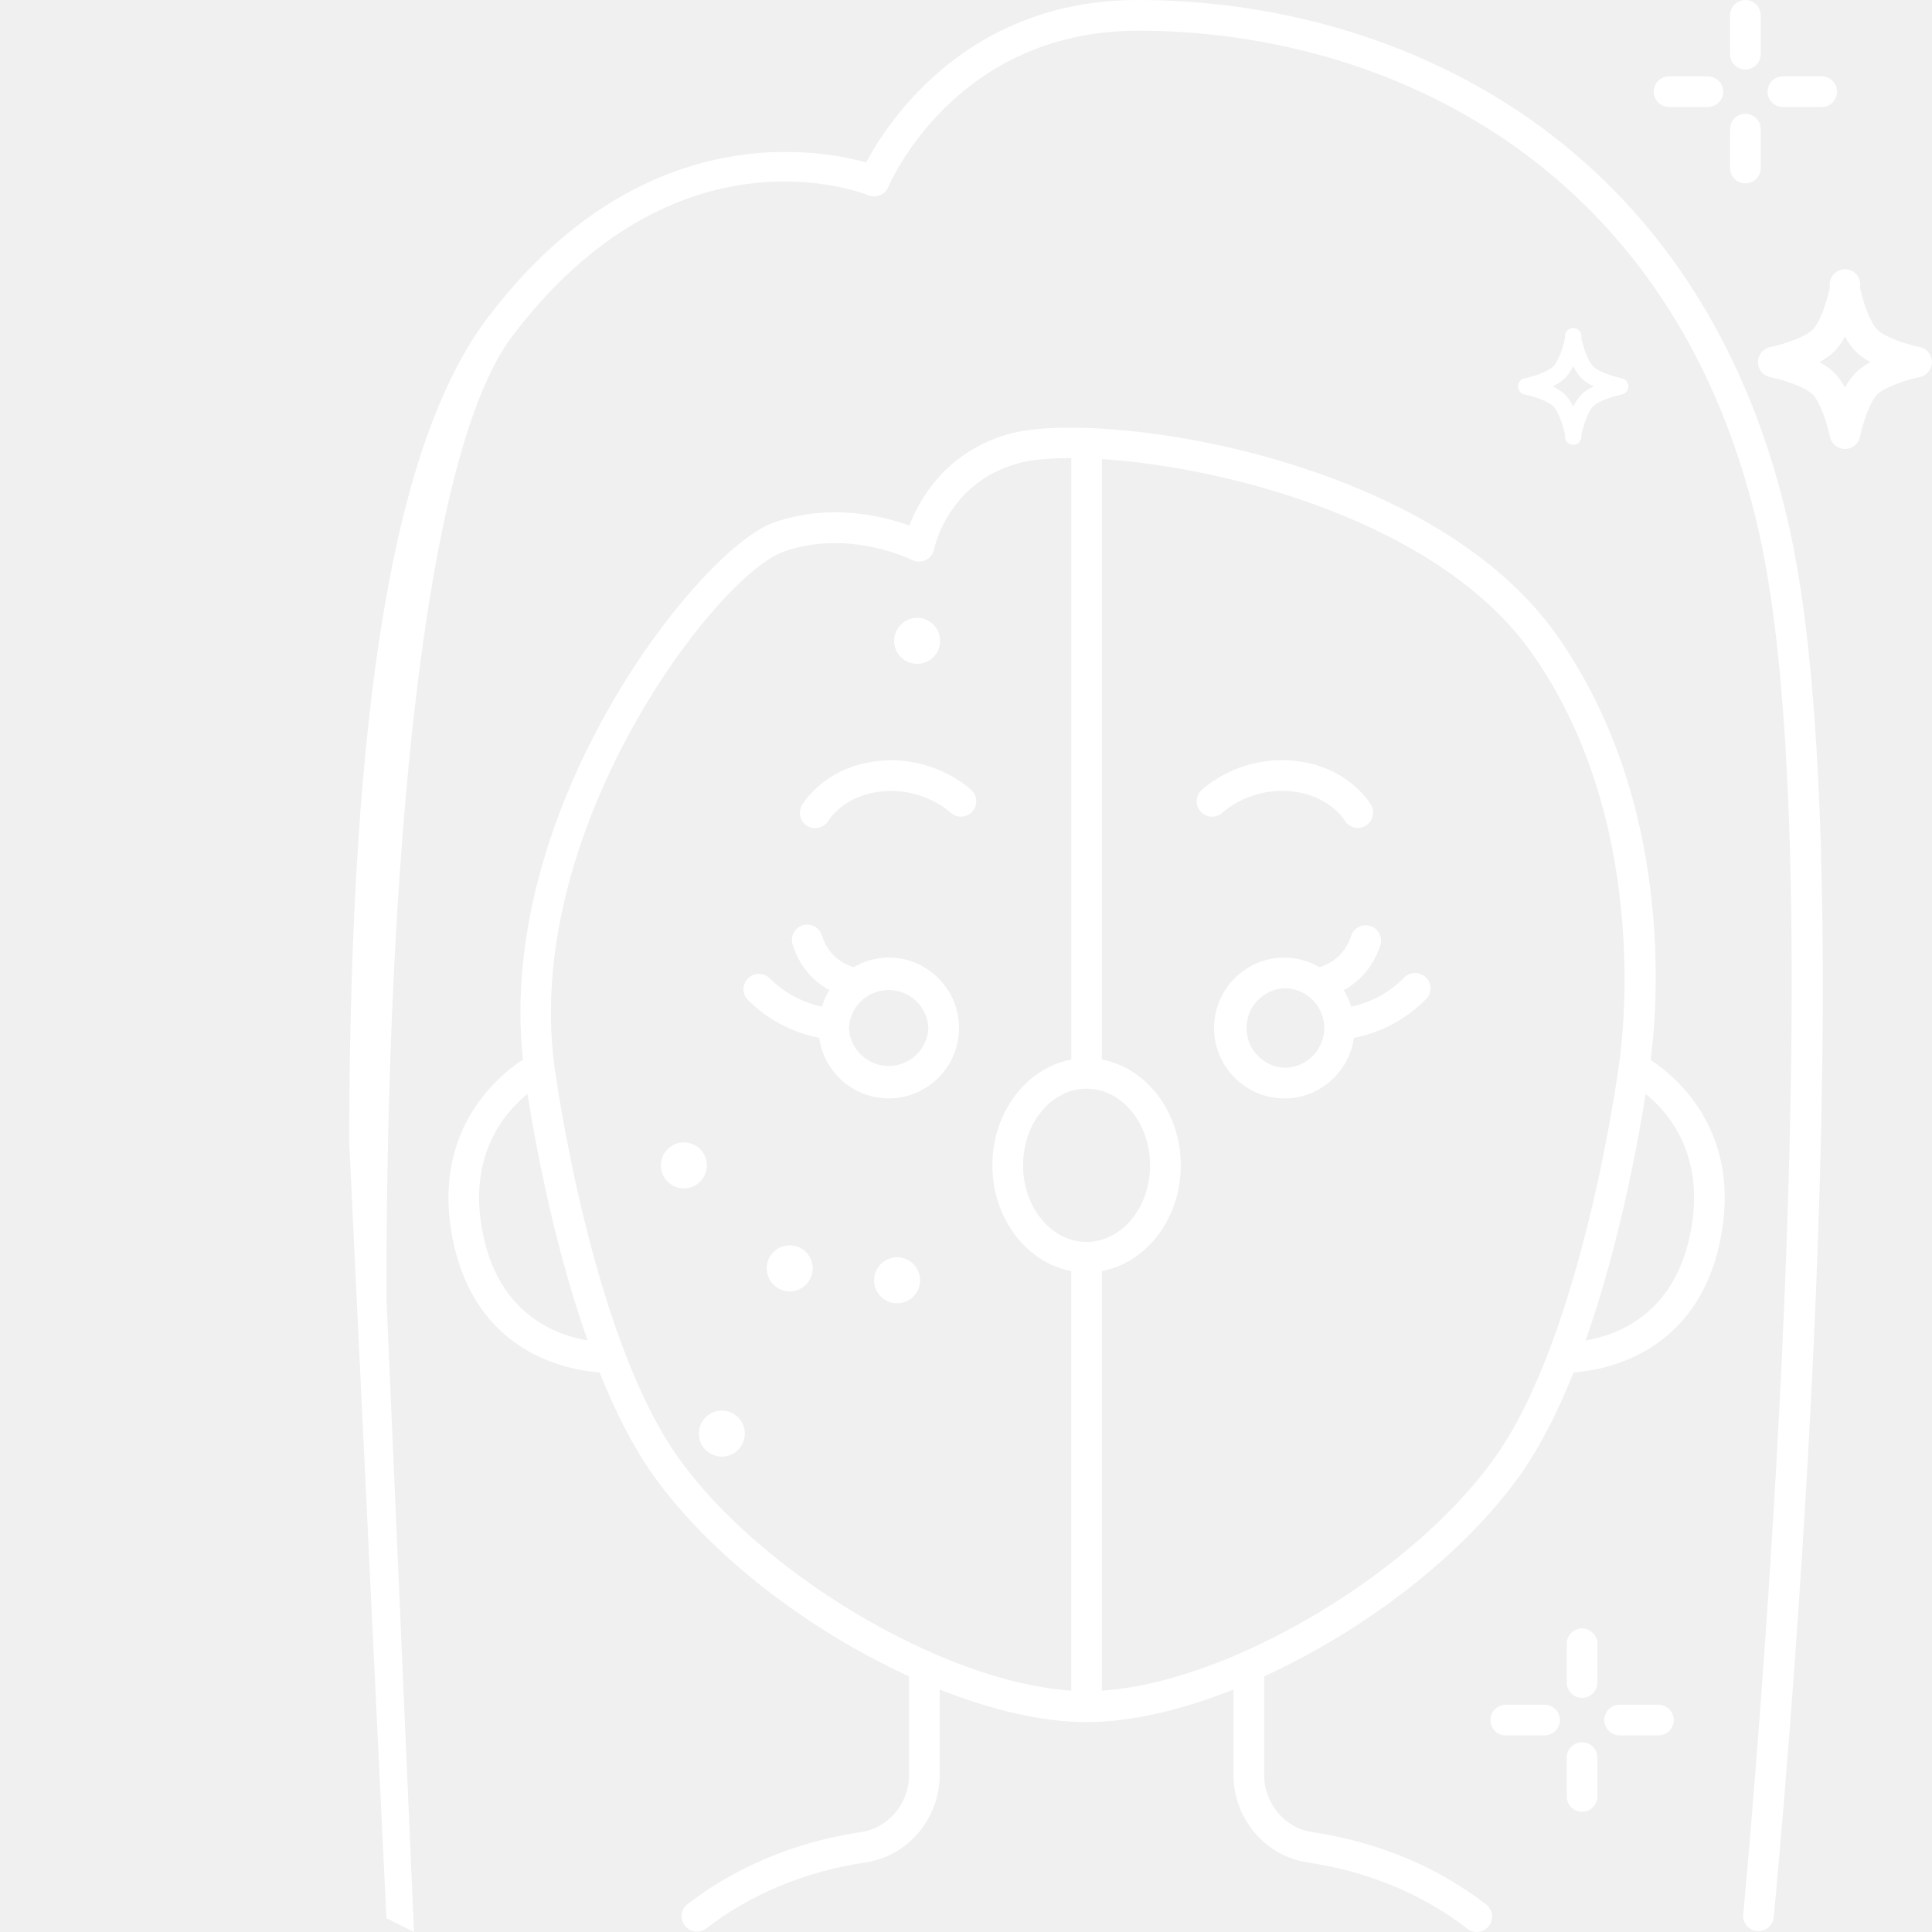
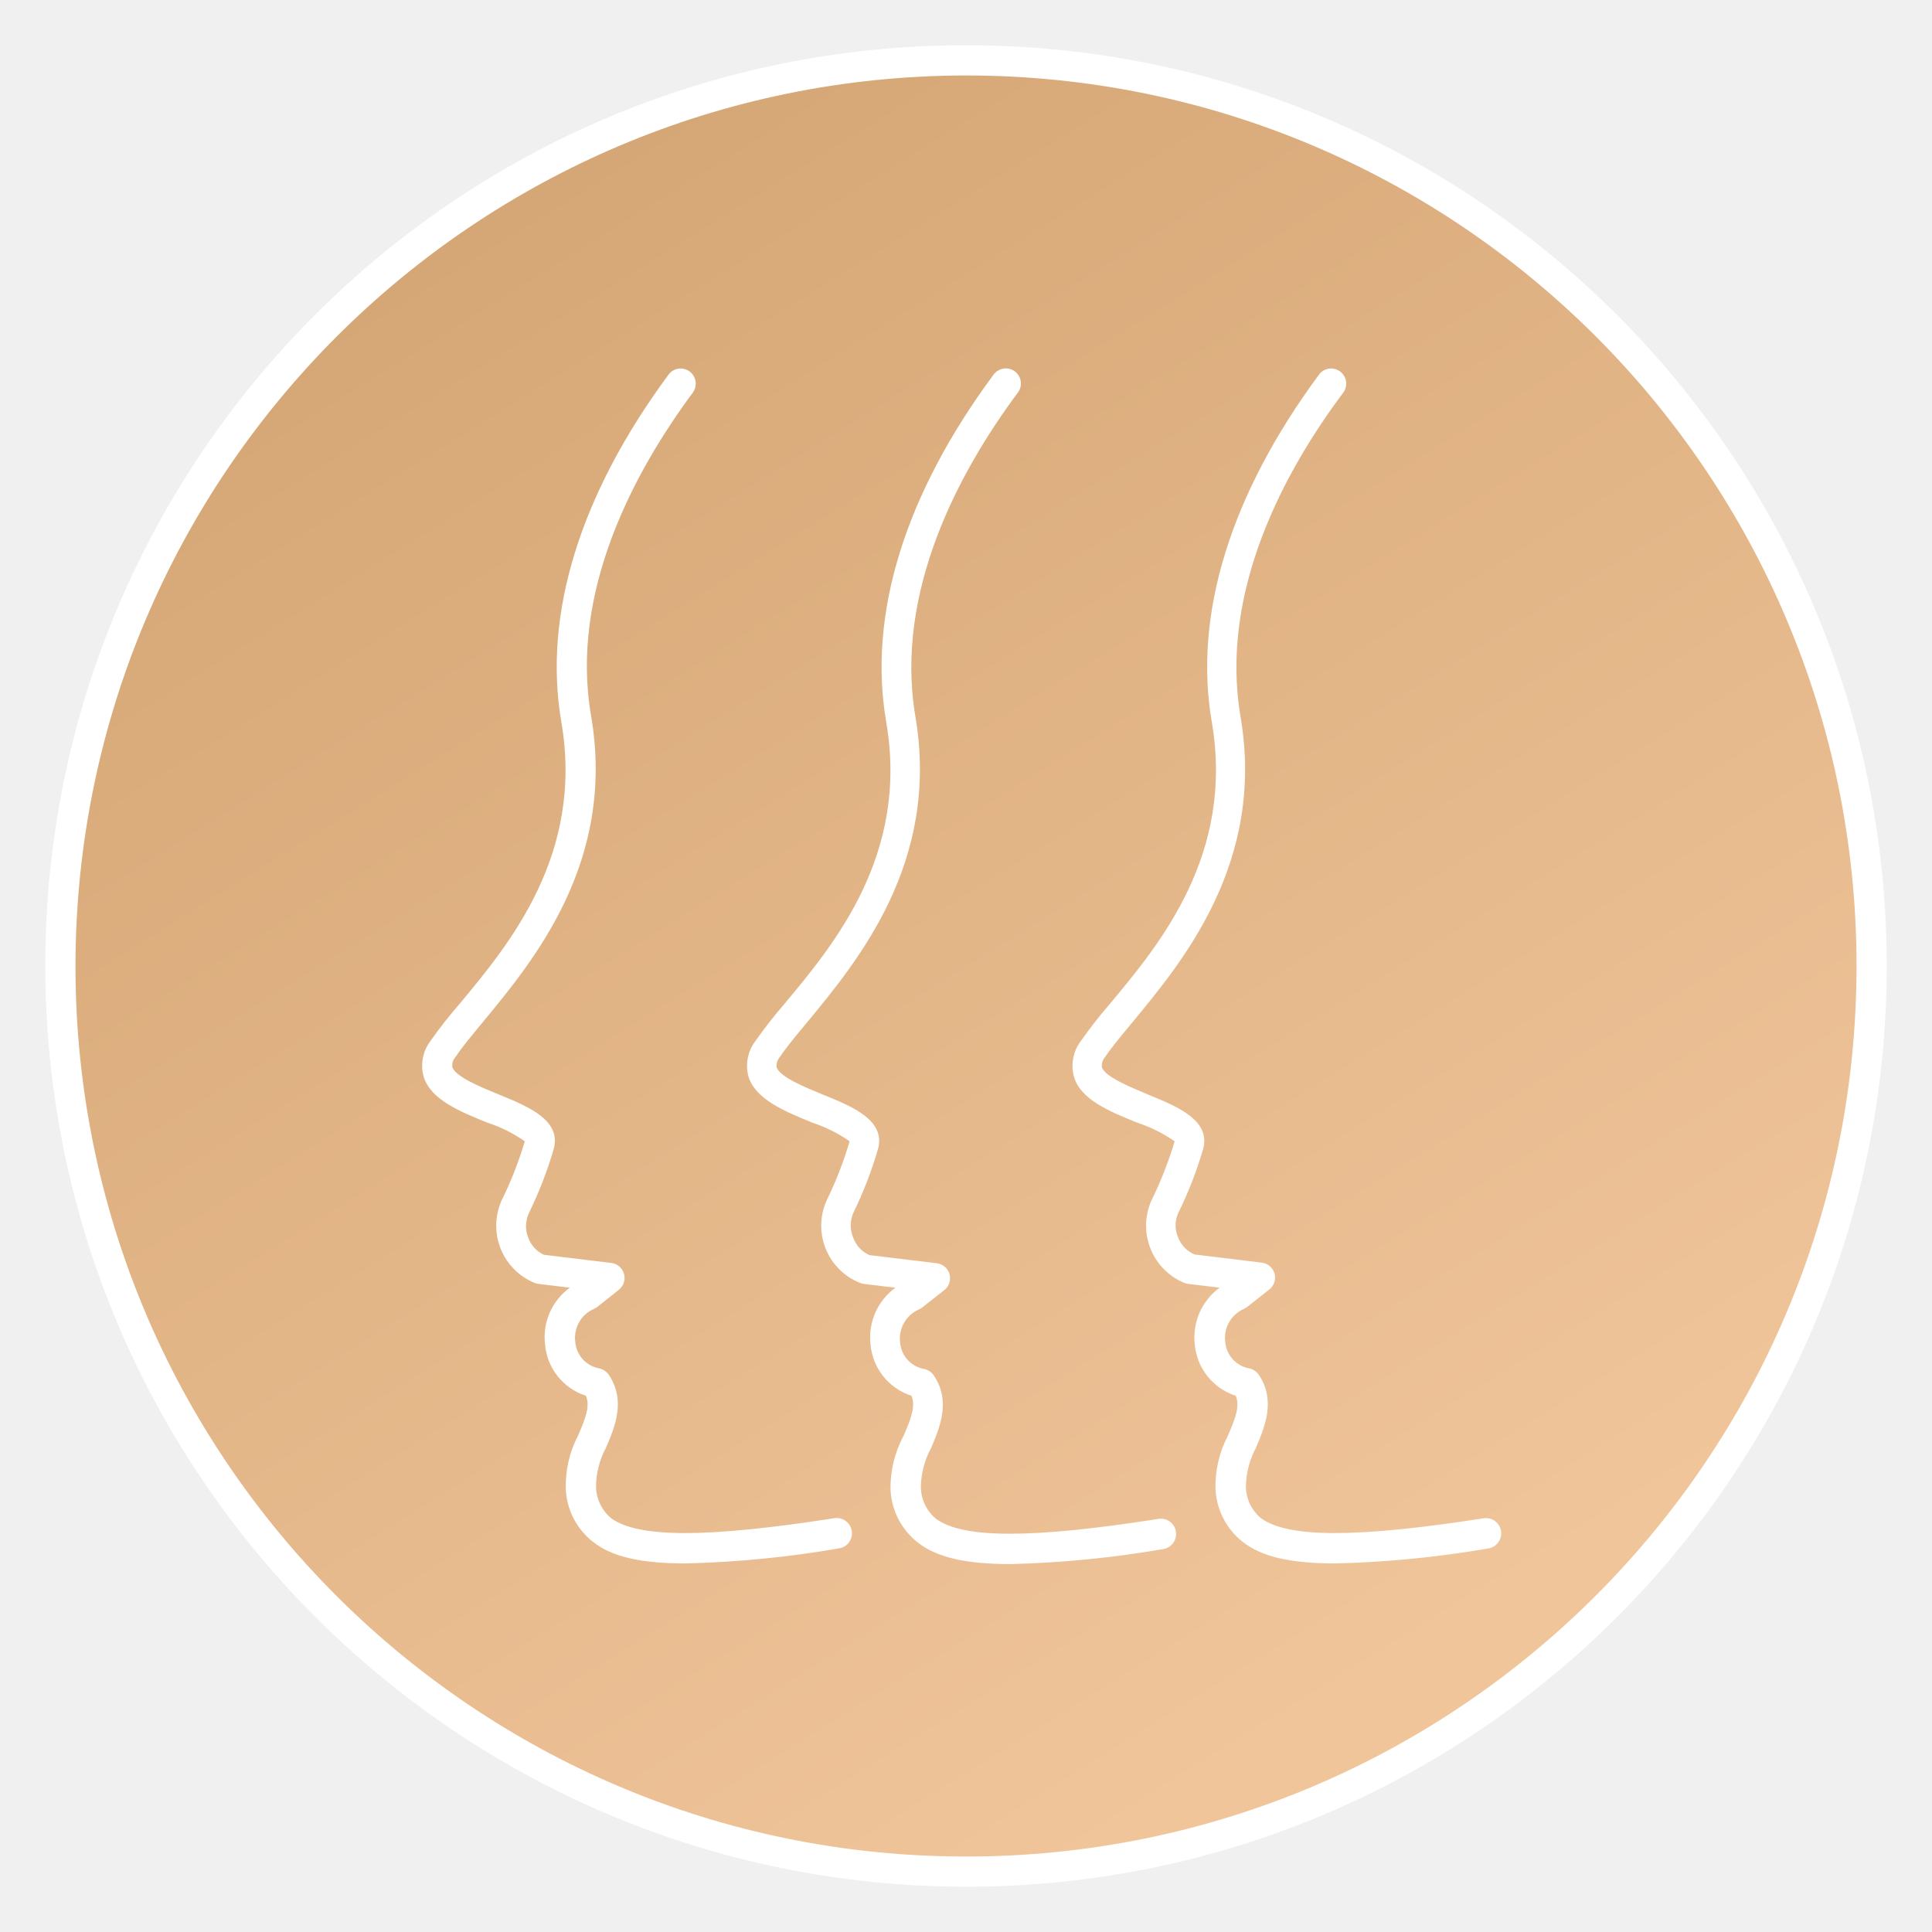
- <svg xmlns="http://www.w3.org/2000/svg" width="70" height="70" viewBox="0 0 70 70" fill="none">
-   <g clip-path="url(#a)" fill="#fff">
-     <path d="M58.759 13.706c-.295-.06-.837-.228-1.037-.428-.2-.2-.368-.742-.427-1.036a.3.3 0 1 0-.589 0c-.04.197-.203.81-.428 1.035-.2.2-.742.369-1.037.429a.3.3 0 0 0 0 .588c.295.06.837.228 1.037.428.2.2.368.742.428 1.037a.3.3 0 1 0 .589 0c.04-.198.203-.812.427-1.037.2-.2.742-.368 1.037-.428a.3.3 0 0 0 0-.588zm-1.462.591a1.633 1.633 0 0 0-.297.445 1.639 1.639 0 0 0-.297-.445 1.638 1.638 0 0 0-.446-.297c.168-.081.328-.18.445-.297a1.63 1.63 0 0 0 .298-.445c.081.168.18.327.297.445.118.118.278.216.445.297-.167.081-.327.18-.445.297zm12.257-1.723c-.472-.095-1.261-.353-1.536-.627-.274-.275-.532-1.064-.627-1.536a.554.554 0 1 0-1.089.001c-.074.37-.324 1.232-.627 1.534-.276.274-1.064.533-1.536.628a.556.556 0 0 0 0 1.09c.473.095 1.26.352 1.535.626.274.275.532 1.063.628 1.536a.556.556 0 0 0 1.088 0c.096-.472.354-1.261.628-1.536.275-.274 1.064-.531 1.536-.627a.556.556 0 0 0 0-1.089zm-2.32.931a2.346 2.346 0 0 0-.387.54 2.36 2.36 0 0 0-.386-.54 2.344 2.344 0 0 0-.54-.386c.203-.11.391-.238.539-.386a2.33 2.33 0 0 0 .387-.539c.11.203.24.391.386.539.148.147.336.276.54.386-.204.11-.392.239-.54.386zM63.238 2.518a.555.555 0 0 0 .556-.555V.556a.555.555 0 1 0-1.111 0v1.407c0 .307.248.555.555.555zm0 4.125a.555.555 0 0 0 .556-.555V4.68a.555.555 0 1 0-1.111 0v1.407c0 .307.248.555.555.555zm-2.765-2.766h1.407a.555.555 0 1 0 0-1.111h-1.407a.555.555 0 1 0 0 1.11zm4.124 0h1.407a.555.555 0 1 0 0-1.111h-1.407a.555.555 0 1 0 0 1.11zM57.321 59a.555.555 0 0 0-.555.556v1.406a.555.555 0 1 0 1.11 0v-1.406a.555.555 0 0 0-.555-.556zm0 4.125a.555.555 0 0 0-.555.556v1.406a.555.555 0 1 0 1.11 0v-1.406a.555.555 0 0 0-.555-.556zm-1.359-1.359h-1.406a.555.555 0 1 0 0 1.11h1.406a.555.555 0 1 0 0-1.11zm4.125 0h-1.406a.555.555 0 1 0 0 1.11h1.406a.555.555 0 1 0 0-1.11zM44.29 29.443c.01-.01.98-.922 2.493-.771 1.37.135 1.916 1.021 1.935 1.054a.556.556 0 0 0 .965-.552c-.034-.058-.83-1.414-2.79-1.608-2.033-.204-3.32 1.024-3.374 1.076a.556.556 0 0 0 .772.8zm4.667 4.455c-.195.591-.57.954-1.15 1.147a2.523 2.523 0 0 0-1.268-.35 2.555 2.555 0 0 0-2.552 2.551 2.555 2.555 0 0 0 2.552 2.552c1.284 0 2.34-.958 2.515-2.194a5.014 5.014 0 0 0 2.616-1.406.555.555 0 1 0-.792-.779c-.531.54-1.167.882-1.92 1.058a2.542 2.542 0 0 0-.273-.599c.633-.35 1.087-.9 1.328-1.632a.556.556 0 0 0-1.056-.348zm-2.418 4.789a1.442 1.442 0 0 1 0-2.881c.795 0 1.441.646 1.441 1.44 0 .794-.647 1.44-1.44 1.44zm-14.341 1.111a2.555 2.555 0 0 0 2.551-2.552 2.555 2.555 0 0 0-2.551-2.552 2.52 2.52 0 0 0-1.268.351c-.58-.194-.956-.556-1.15-1.147a.556.556 0 1 0-1.056.347c.24.732.695 1.283 1.327 1.633a2.536 2.536 0 0 0-.273.599 3.862 3.862 0 0 1-1.92-1.059.557.557 0 0 0-.79.78 5.012 5.012 0 0 0 2.614 1.406 2.548 2.548 0 0 0 2.516 2.194zm1.44-2.552a1.442 1.442 0 0 1-2.881 0 1.442 1.442 0 0 1 2.881 0zm-4.382-7.316a.56.56 0 0 0 .759-.196c.023-.038.569-.924 1.938-1.059 1.499-.149 2.455.735 2.495.773a.556.556 0 0 0 .769-.802c-.055-.052-1.347-1.28-3.373-1.076-1.96.194-2.758 1.55-2.79 1.607a.552.552 0 0 0 .203.753z" />
-     <path d="M31.382 5.886C32.162 4.421 35.028 0 41.23 0c9.414 0 20.568 5.07 23.641 19.3 2.894 13.397-.464 48.702-.609 50.198a.556.556 0 0 1-1.105-.107c.035-.365 3.485-36.628.628-49.858C60.85 5.952 50.21 1.112 41.23 1.112c-6.657 0-9.021 5.604-9.045 5.66a.557.557 0 0 1-.724.304c-.282-.114-6.993-2.698-12.9 5.104C15.33 16.443 14 31.27 14 47l1 23-1-.5-1.35-28.166c.037-15.865 1.635-25.352 5.023-29.826 5.495-7.256 11.9-6.128 13.71-5.622z" />
-     <path d="M33.23 24.053a.833.833 0 1 0 0-1.666.833.833 0 0 0 0 1.666zm-8.452 19.004a.833.833 0 1 0 0-1.666.833.833 0 0 0 0 1.666zm3.835 3.731a.833.833 0 1 0 0-1.667.833.833 0 0 0 0 1.667zm3.89.433a.833.833 0 1 0 0-1.666.833.833 0 0 0 0 1.666zm-6.35 5.555a.833.833 0 1 0 0-1.667.833.833 0 0 0 0 1.667z" />
-     <path d="M47.534 66.378c-.987-.146-1.731-1.035-1.731-2.067v-3.573c3.604-1.652 7.184-4.358 9.27-7.29.747-1.051 1.39-2.343 1.94-3.721 1.16-.085 4.44-.685 5.301-4.722.846-3.967-1.564-5.982-2.508-6.604.235-1.773.911-9.292-3.416-15.408-4.644-6.56-16.723-8.175-19.862-7.262-2.276.66-3.223 2.37-3.581 3.312-.942-.342-2.857-.828-4.908-.112-2.665.928-10.088 10.255-9.092 19.461-.932.61-3.372 2.623-2.522 6.614.861 4.036 4.14 4.636 5.3 4.72.55 1.378 1.194 2.67 1.941 3.722 2.085 2.932 5.665 5.639 9.27 7.29v3.573c0 1.032-.745 1.92-1.732 2.067-2.373.353-4.556 1.261-6.311 2.627a.556.556 0 0 0 .682.877c1.605-1.25 3.608-2.08 5.792-2.404 1.528-.227 2.68-1.588 2.68-3.166v-3.098c1.878.745 3.722 1.181 5.322 1.181s3.445-.436 5.323-1.181v3.097c0 1.579 1.152 2.94 2.68 3.167 2.184.324 4.187 1.155 5.792 2.404a.555.555 0 0 0 .682-.877c-1.756-1.366-3.939-2.274-6.312-2.627zm13.693-21.604c-.61 2.861-2.636 3.602-3.778 3.791 1.236-3.5 1.913-7.261 2.176-8.931.87.704 2.209 2.293 1.602 5.14zm-5.745-21.138c4.564 6.449 3.187 14.873 3.173 14.957v.012c0 .004-.002.007-.003.01-.012.097-1.292 9.697-4.486 14.19-2.01 2.827-5.603 5.489-9.132 7.052l-.005.002c-1.792.793-3.561 1.295-5.104 1.396V46.053c1.617-.303 2.857-1.903 2.857-3.831s-1.24-3.528-2.857-3.832V16.634c4.608.294 12.24 2.316 15.557 7.002zM39.369 39.445c1.268 0 2.301 1.246 2.301 2.777 0 1.53-1.032 2.776-2.301 2.776-1.27 0-2.302-1.245-2.302-2.776 0-1.531 1.033-2.777 2.302-2.777zm-21.858 5.33c-.607-2.848.733-4.437 1.601-5.141.263 1.67.94 5.43 2.177 8.932-1.142-.19-3.168-.932-3.778-3.792zm7.06 8.03c-3.193-4.493-4.473-14.093-4.485-14.19-1.146-8.63 5.9-17.792 8.319-18.634 2.372-.825 4.616.296 4.637.307a.559.559 0 0 0 .8-.384c.02-.098.514-2.385 2.996-3.105.458-.133 1.14-.202 1.977-.201V38.39c-1.62.303-2.859 1.903-2.859 3.83 0 1.929 1.24 3.529 2.858 3.833v15.201c-1.544-.1-3.313-.603-5.105-1.396-.002 0-.003 0-.004-.002-3.53-1.563-7.123-4.225-9.133-7.053z" />
-   </g>
+ <svg xmlns="http://www.w3.org/2000/svg" width="81" height="81" viewBox="0 0 81 81" fill="none">
+   <circle cx="40.868" cy="40.134" r="37.923" fill="url(#a)" />
+   <path d="M40.5 79.102A38.602 38.602 0 1 0 1.898 40.5 38.64 38.64 0 0 0 40.5 79.102zm0-75.938A37.336 37.336 0 1 1 3.164 40.5 37.38 37.38 0 0 1 40.5 3.164z" fill="#fff" />
+   <path d="M47.684 47.07a6.054 6.054 0 0 1 1.563.78c-.253.85-.577 1.677-.968 2.473a2.595 2.595 0 0 0 1.385 3.468.767.767 0 0 0 .165.038l1.304.158a2.582 2.582 0 0 0-1.044 2.36 2.493 2.493 0 0 0 1.72 2.171c.178.43 0 .918-.328 1.671a4.608 4.608 0 0 0-.52 2.272 3.008 3.008 0 0 0 1.133 2.177c.798.632 2.013.91 3.905.91a43.91 43.91 0 0 0 6.417-.632.64.64 0 0 0-.19-1.265c-5.36.835-8.227.828-9.36 0a1.758 1.758 0 0 1-.632-1.317 3.588 3.588 0 0 1 .424-1.639c.373-.88.841-1.98.114-3.063a.698.698 0 0 0-.475-.278 1.228 1.228 0 0 1-.93-1.114 1.322 1.322 0 0 1 .79-1.367.583.583 0 0 0 .134-.082l.924-.728a.632.632 0 0 0-.317-1.126l-2.816-.342a1.262 1.262 0 0 1-.683-.702 1.265 1.265 0 0 1 0-1.038c.428-.869.779-1.773 1.05-2.702.298-1.196-1.088-1.76-2.31-2.26-.677-.29-1.803-.733-1.942-1.145a.563.563 0 0 1 .133-.43c.272-.405.677-.892 1.151-1.462 2.088-2.531 5.582-6.695 4.525-12.833-.88-5.24 1.848-10.277 4.316-13.568a.635.635 0 0 0-.836-.919.634.634 0 0 0-.183.166c-3.715 5.025-5.271 10.056-4.5 14.555.956 5.562-2.176 9.321-4.252 11.808a19.446 19.446 0 0 0-1.228 1.57 1.72 1.72 0 0 0-.297 1.506c.278.962 1.487 1.455 2.658 1.93z" fill="#fff" />
+   <path d="M34.065 47.071a5.99 5.99 0 0 1 1.556.778 15.57 15.57 0 0 1-.962 2.475 2.582 2.582 0 0 0 1.412 3.468c.05.019.104.032.158.038l1.31.158a2.582 2.582 0 0 0-1.044 2.36 2.487 2.487 0 0 0 1.72 2.17c.172.43 0 .918-.328 1.671a4.607 4.607 0 0 0-.55 2.297 2.987 2.987 0 0 0 1.132 2.177c.797.633 2.012.912 3.904.912a43.938 43.938 0 0 0 6.417-.633.641.641 0 0 0-.196-1.266c-5.354.842-8.227.829-9.353 0a1.76 1.76 0 0 1-.633-1.316 3.513 3.513 0 0 1 .424-1.64c.374-.879.842-1.98.114-3.062a.695.695 0 0 0-.475-.279 1.228 1.228 0 0 1-.936-1.113 1.335 1.335 0 0 1 .79-1.367.63.63 0 0 0 .14-.082l.924-.728a.633.633 0 0 0 .022-.98.633.633 0 0 0-.338-.147l-2.823-.341a1.266 1.266 0 0 1-.677-.728 1.317 1.317 0 0 1 0-1.038 16.7 16.7 0 0 0 1.044-2.702c.304-1.196-1.082-1.76-2.31-2.259-.727-.297-1.822-.74-1.948-1.152a.569.569 0 0 1 .139-.43c.272-.405.677-.899 1.151-1.462 2.082-2.531 5.582-6.695 4.525-12.833-.873-5.234 1.854-10.27 4.303-13.561a.632.632 0 0 0-.356-.992.635.635 0 0 0-.663.239c-3.72 5.024-5.277 10.055-4.505 14.554.962 5.563-2.17 9.321-4.246 11.808a19.464 19.464 0 0 0-1.228 1.57 1.723 1.723 0 0 0-.298 1.506c.304.962 1.526 1.455 2.684 1.93z" fill="#fff" />
+   <path d="M20.439 47.07a5.945 5.945 0 0 1 1.563.78c-.252.85-.576 1.677-.968 2.473a2.59 2.59 0 0 0 1.392 3.468c.05.02.104.032.158.038l1.304.158a2.563 2.563 0 0 0-1.038 2.36 2.48 2.48 0 0 0 1.715 2.171c.177.43 0 .918-.33 1.671a4.537 4.537 0 0 0-.512 2.272 2.97 2.97 0 0 0 1.133 2.177c.79.632 2.006.91 3.898.91a44.08 44.08 0 0 0 6.423-.632.64.64 0 1 0-.196-1.265c-5.36.835-8.227.828-9.36 0a1.76 1.76 0 0 1-.632-1.317 3.499 3.499 0 0 1 .417-1.639c.38-.88.842-1.98.114-3.063a.698.698 0 0 0-.474-.278 1.228 1.228 0 0 1-.93-1.114 1.322 1.322 0 0 1 .79-1.367.802.802 0 0 0 .14-.082l.898-.715a.633.633 0 0 0-.316-1.126l-2.823-.342a1.266 1.266 0 0 1-.658-.715 1.305 1.305 0 0 1 .032-1.044c.425-.87.774-1.774 1.044-2.702.298-1.197-1.088-1.76-2.31-2.26-.727-.297-1.822-.74-1.949-1.151a.544.544 0 0 1 .146-.437c.266-.405.677-.892 1.145-1.462 2.089-2.531 5.582-6.695 4.525-12.833-.899-5.22 1.829-10.258 4.271-13.549a.635.635 0 0 0-.836-.919.634.634 0 0 0-.183.166c-3.714 5.025-5.27 10.056-4.499 14.555.956 5.562-2.177 9.321-4.246 11.808-.438.502-.85 1.026-1.234 1.57a1.72 1.72 0 0 0-.291 1.506c.297.962 1.506 1.455 2.677 1.93z" fill="#fff" />
  <defs>
-     <clipPath id="a">
-       <path fill="#fff" d="M0 0h70v70H0z" />
-     </clipPath>
+     <linearGradient id="a" x1="19.514" y1="9.943" x2="60.75" y2="76.216" gradientUnits="userSpaceOnUse">
+       <stop stop-color="#D6A776" />
+       <stop offset=".919" stop-color="#F0C59A" />
+     </linearGradient>
  </defs>
</svg>
